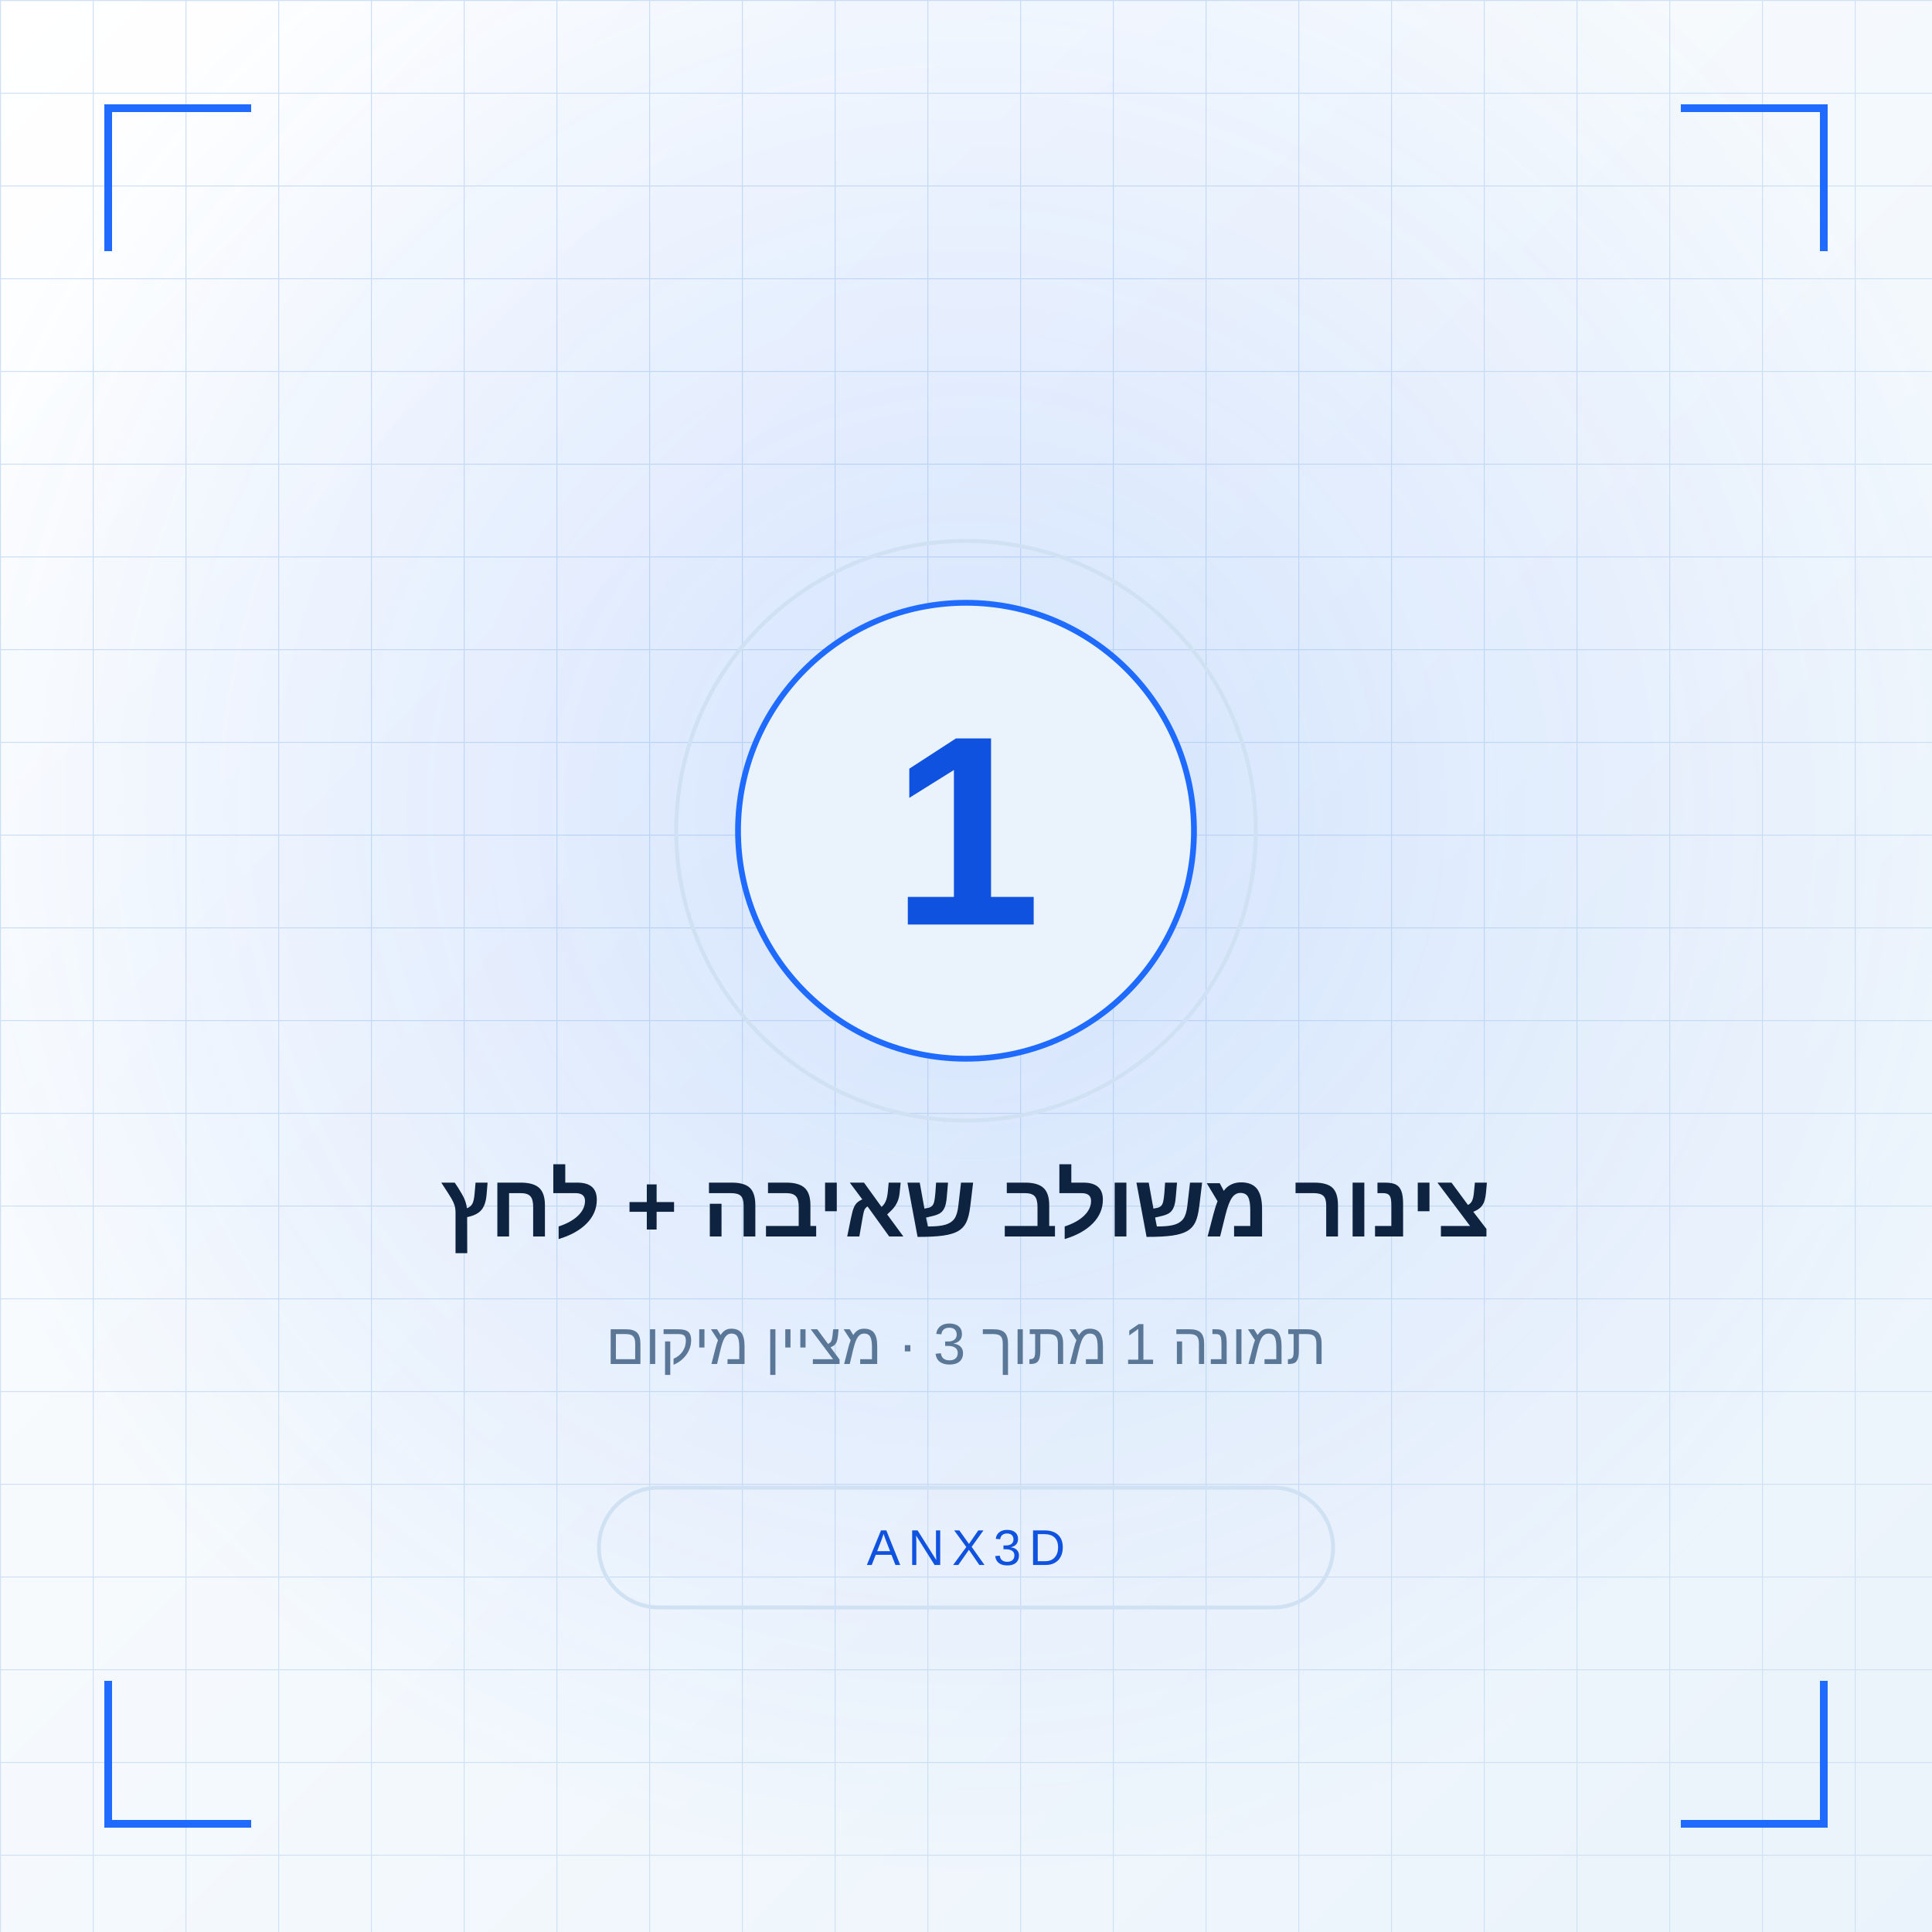
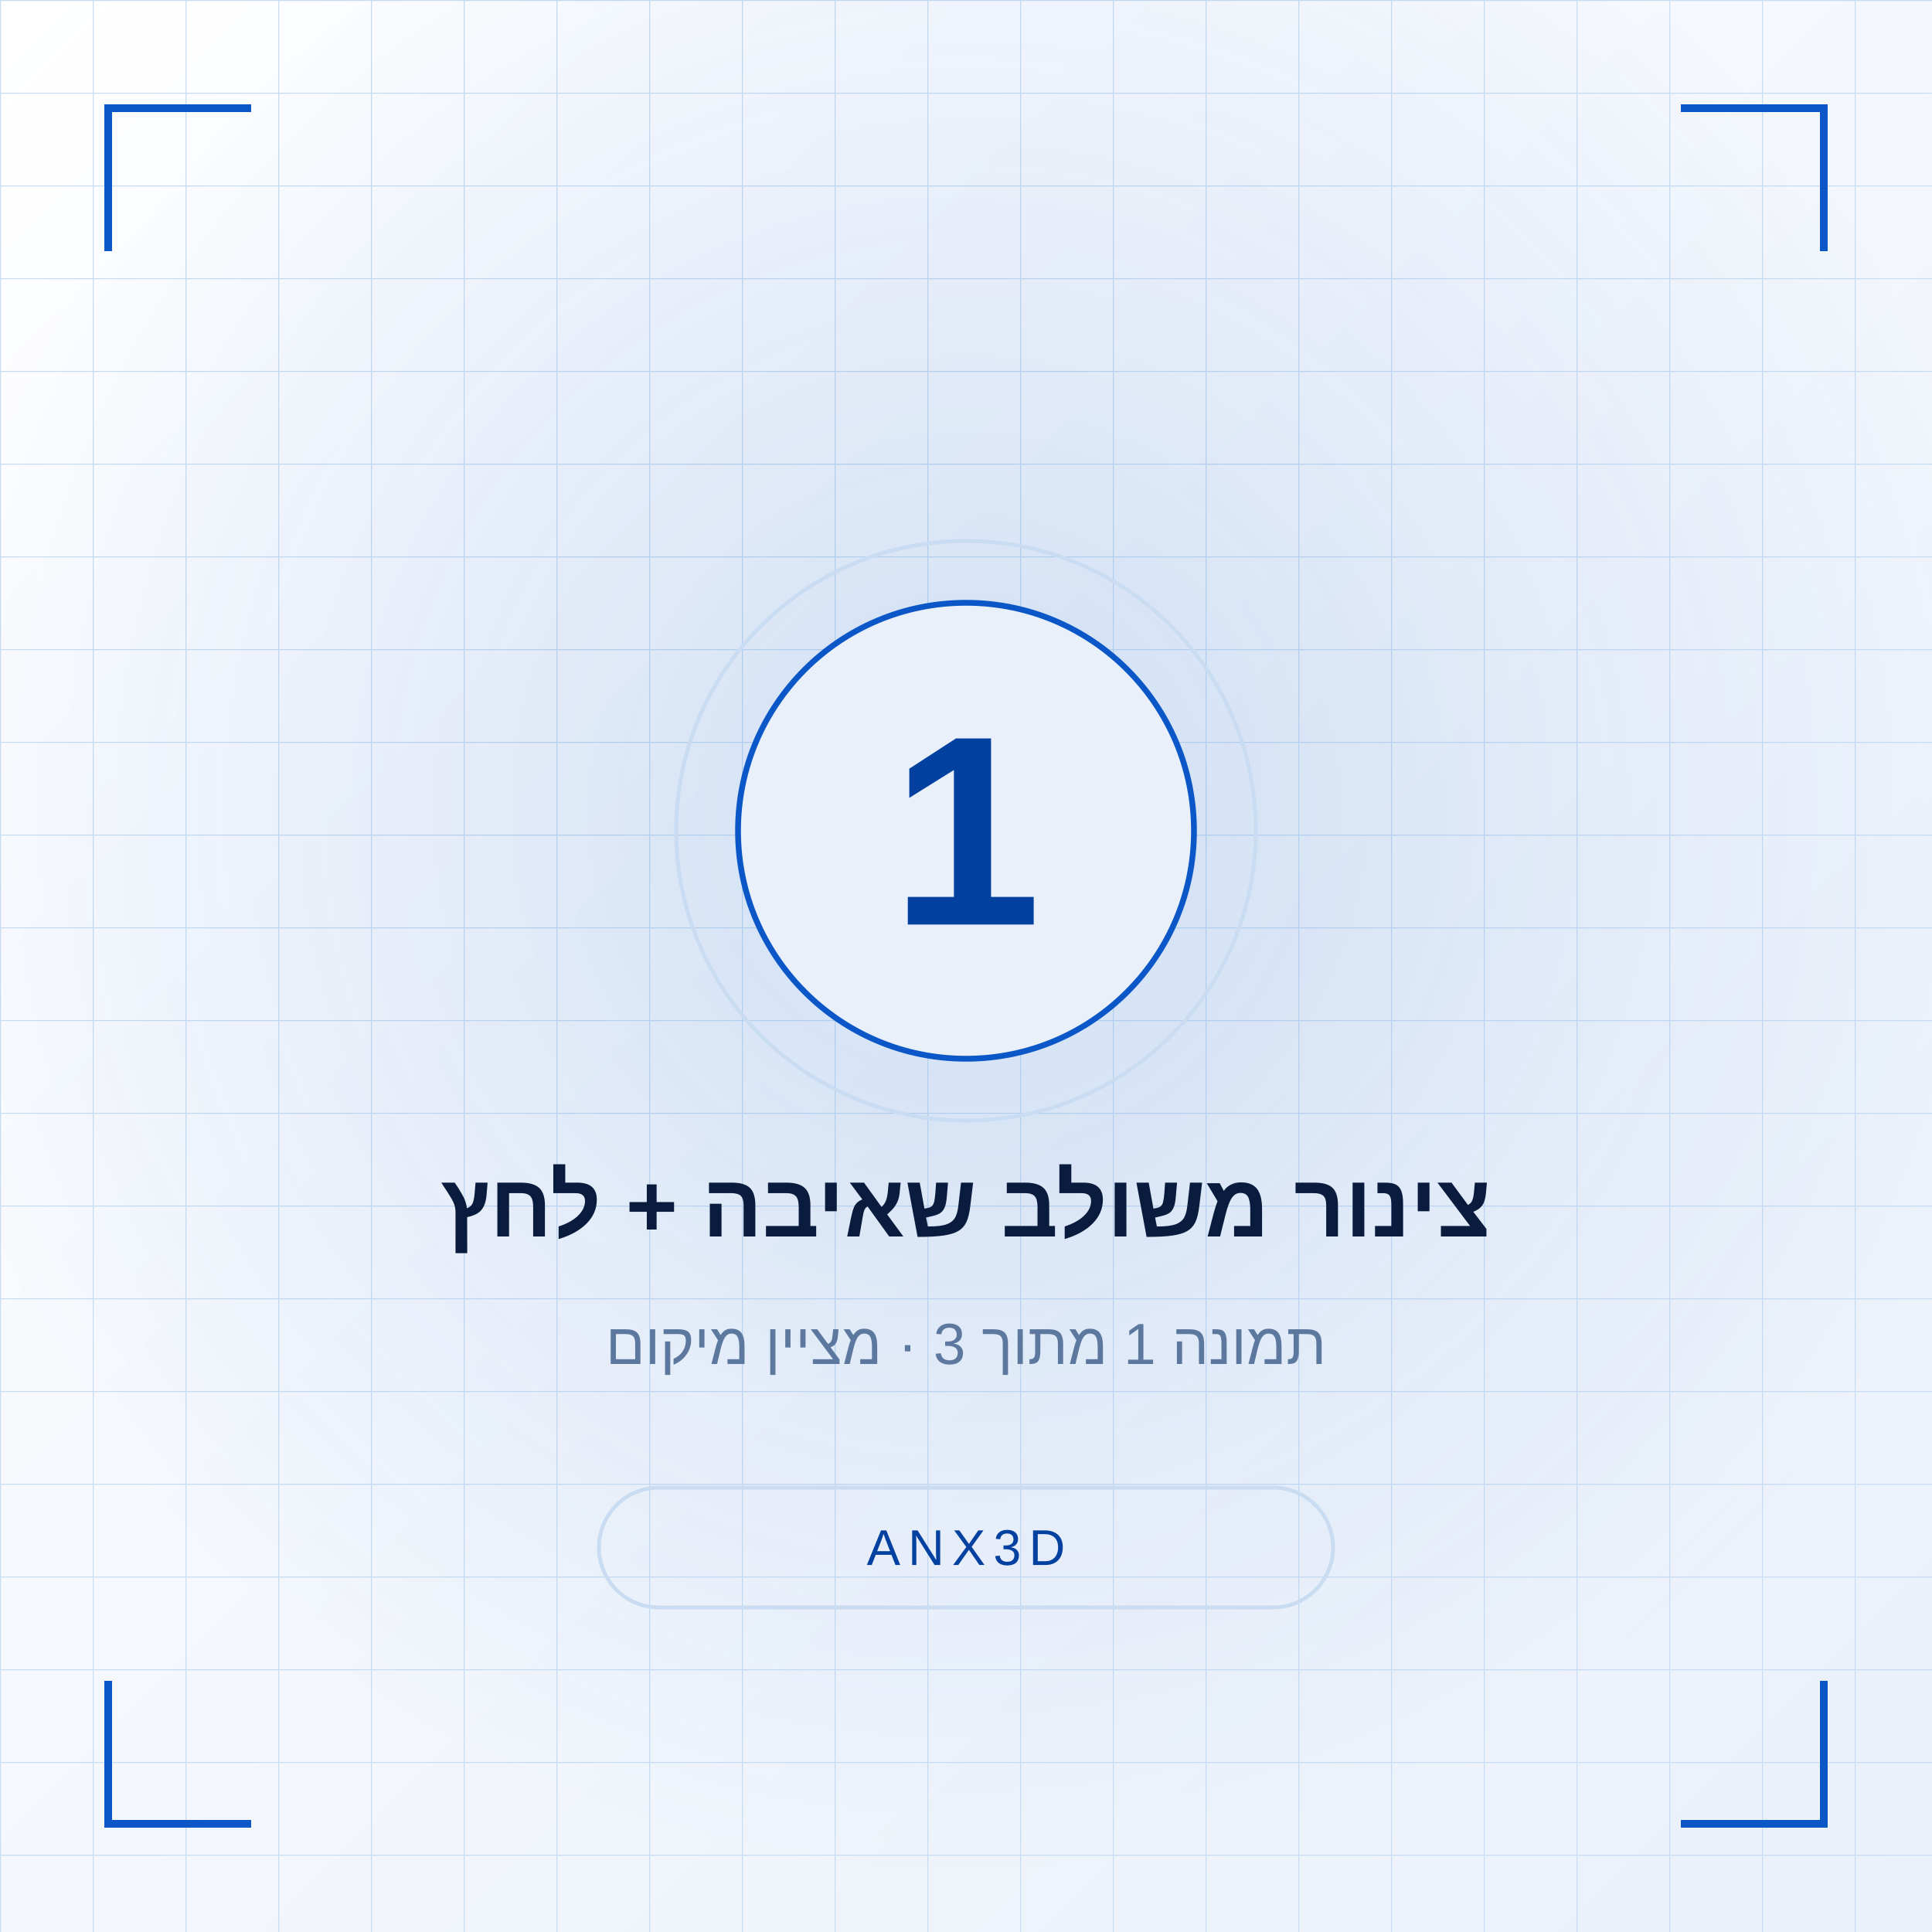
<svg xmlns="http://www.w3.org/2000/svg" width="1000" height="1000" viewBox="0 0 1000 1000" role="img" aria-label="צינור משולב שאיבה + לחץ — תמונה 1 מתוך 3 (מציין מיקום)">
  <defs>
    <linearGradient id="bg" x1="0" y1="0" x2="1" y2="1">
      <stop offset="0%" stop-color="#ffffff" />
-       <stop offset="100%" stop-color="#eaf3fb" />
+       <stop offset="100%" stop-color="#e9f0fa" />
    </linearGradient>
    <pattern id="grid" width="48" height="48" patternUnits="userSpaceOnUse">
-       <path d="M48 0H0V48" fill="none" stroke="#cfe1f2" stroke-width="1" />
+       <path d="M48 0H0V48" fill="none" stroke="#c9dcf1" stroke-width="1" />
    </pattern>
    <radialGradient id="glow" cx="50%" cy="42%" r="55%">
-       <stop offset="0%" stop-color="#1f6bff" stop-opacity="0.16" />
-       <stop offset="100%" stop-color="#1f6bff" stop-opacity="0" />
+       <stop offset="0%" stop-color="#0b57c7" stop-opacity="0.16" />
+       <stop offset="100%" stop-color="#0b57c7" stop-opacity="0" />
    </radialGradient>
  </defs>
  <rect width="1000" height="1000" fill="url(#bg)" />
  <rect width="1000" height="1000" fill="url(#grid)" />
  <rect width="1000" height="1000" fill="url(#glow)" />
-   <path d="M56 128V56h72" fill="none" stroke="#1f6bff" stroke-width="4" stroke-linecap="square" />
-   <path d="M872 56h72v72" fill="none" stroke="#1f6bff" stroke-width="4" stroke-linecap="square" />
-   <path d="M944 872v72h-72" fill="none" stroke="#1f6bff" stroke-width="4" stroke-linecap="square" />
-   <path d="M128 944H56v-72" fill="none" stroke="#1f6bff" stroke-width="4" stroke-linecap="square" />
-   <circle cx="500" cy="430" r="150" fill="none" stroke="#cfe1f2" stroke-width="2" />
-   <circle cx="500" cy="430" r="118" fill="#eaf3fb" stroke="#1f6bff" stroke-width="3" />
-   <text x="500" y="430" text-anchor="middle" dominant-baseline="central" font-family="Heebo, Arial, sans-serif" font-size="140" font-weight="700" fill="#0f52e0">1</text>
-   <text x="500" y="640" text-anchor="middle" direction="rtl" font-family="Heebo, Arial, sans-serif" font-size="46" font-weight="700" fill="#0d2340">צינור משולב שאיבה + לחץ</text>
-   <text x="500" y="706" text-anchor="middle" direction="rtl" font-family="Heebo, Arial, sans-serif" font-size="30" fill="#5b7797">תמונה 1 מתוך 3 · מציין מיקום</text>
-   <rect x="310" y="770" width="380" height="62" rx="31" fill="none" stroke="#cfe1f2" stroke-width="2" />
-   <text x="500" y="801" text-anchor="middle" dominant-baseline="central" font-family="Heebo, Arial, sans-serif" font-size="26" letter-spacing="4" fill="#0f52e0">ANX3D</text>
+   <path d="M56 128V56h72" fill="none" stroke="#0b57c7" stroke-width="4" stroke-linecap="square" />
+   <path d="M872 56h72v72" fill="none" stroke="#0b57c7" stroke-width="4" stroke-linecap="square" />
+   <path d="M944 872v72h-72" fill="none" stroke="#0b57c7" stroke-width="4" stroke-linecap="square" />
+   <path d="M128 944H56v-72" fill="none" stroke="#0b57c7" stroke-width="4" stroke-linecap="square" />
+   <circle cx="500" cy="430" r="150" fill="none" stroke="#c9dcf1" stroke-width="2" />
+   <circle cx="500" cy="430" r="118" fill="#e9f0fa" stroke="#0b57c7" stroke-width="3" />
+   <text x="500" y="430" text-anchor="middle" dominant-baseline="central" font-family="Heebo, Arial, sans-serif" font-size="140" font-weight="700" fill="#0341a0">1</text>
+   <text x="500" y="640" text-anchor="middle" direction="rtl" font-family="Heebo, Arial, sans-serif" font-size="46" font-weight="700" fill="#0a1c3d">צינור משולב שאיבה + לחץ</text>
+   <text x="500" y="706" text-anchor="middle" direction="rtl" font-family="Heebo, Arial, sans-serif" font-size="30" fill="#5c789e">תמונה 1 מתוך 3 · מציין מיקום</text>
+   <rect x="310" y="770" width="380" height="62" rx="31" fill="none" stroke="#c9dcf1" stroke-width="2" />
+   <text x="500" y="801" text-anchor="middle" dominant-baseline="central" font-family="Heebo, Arial, sans-serif" font-size="26" letter-spacing="4" fill="#0341a0">ANX3D</text>
</svg>
